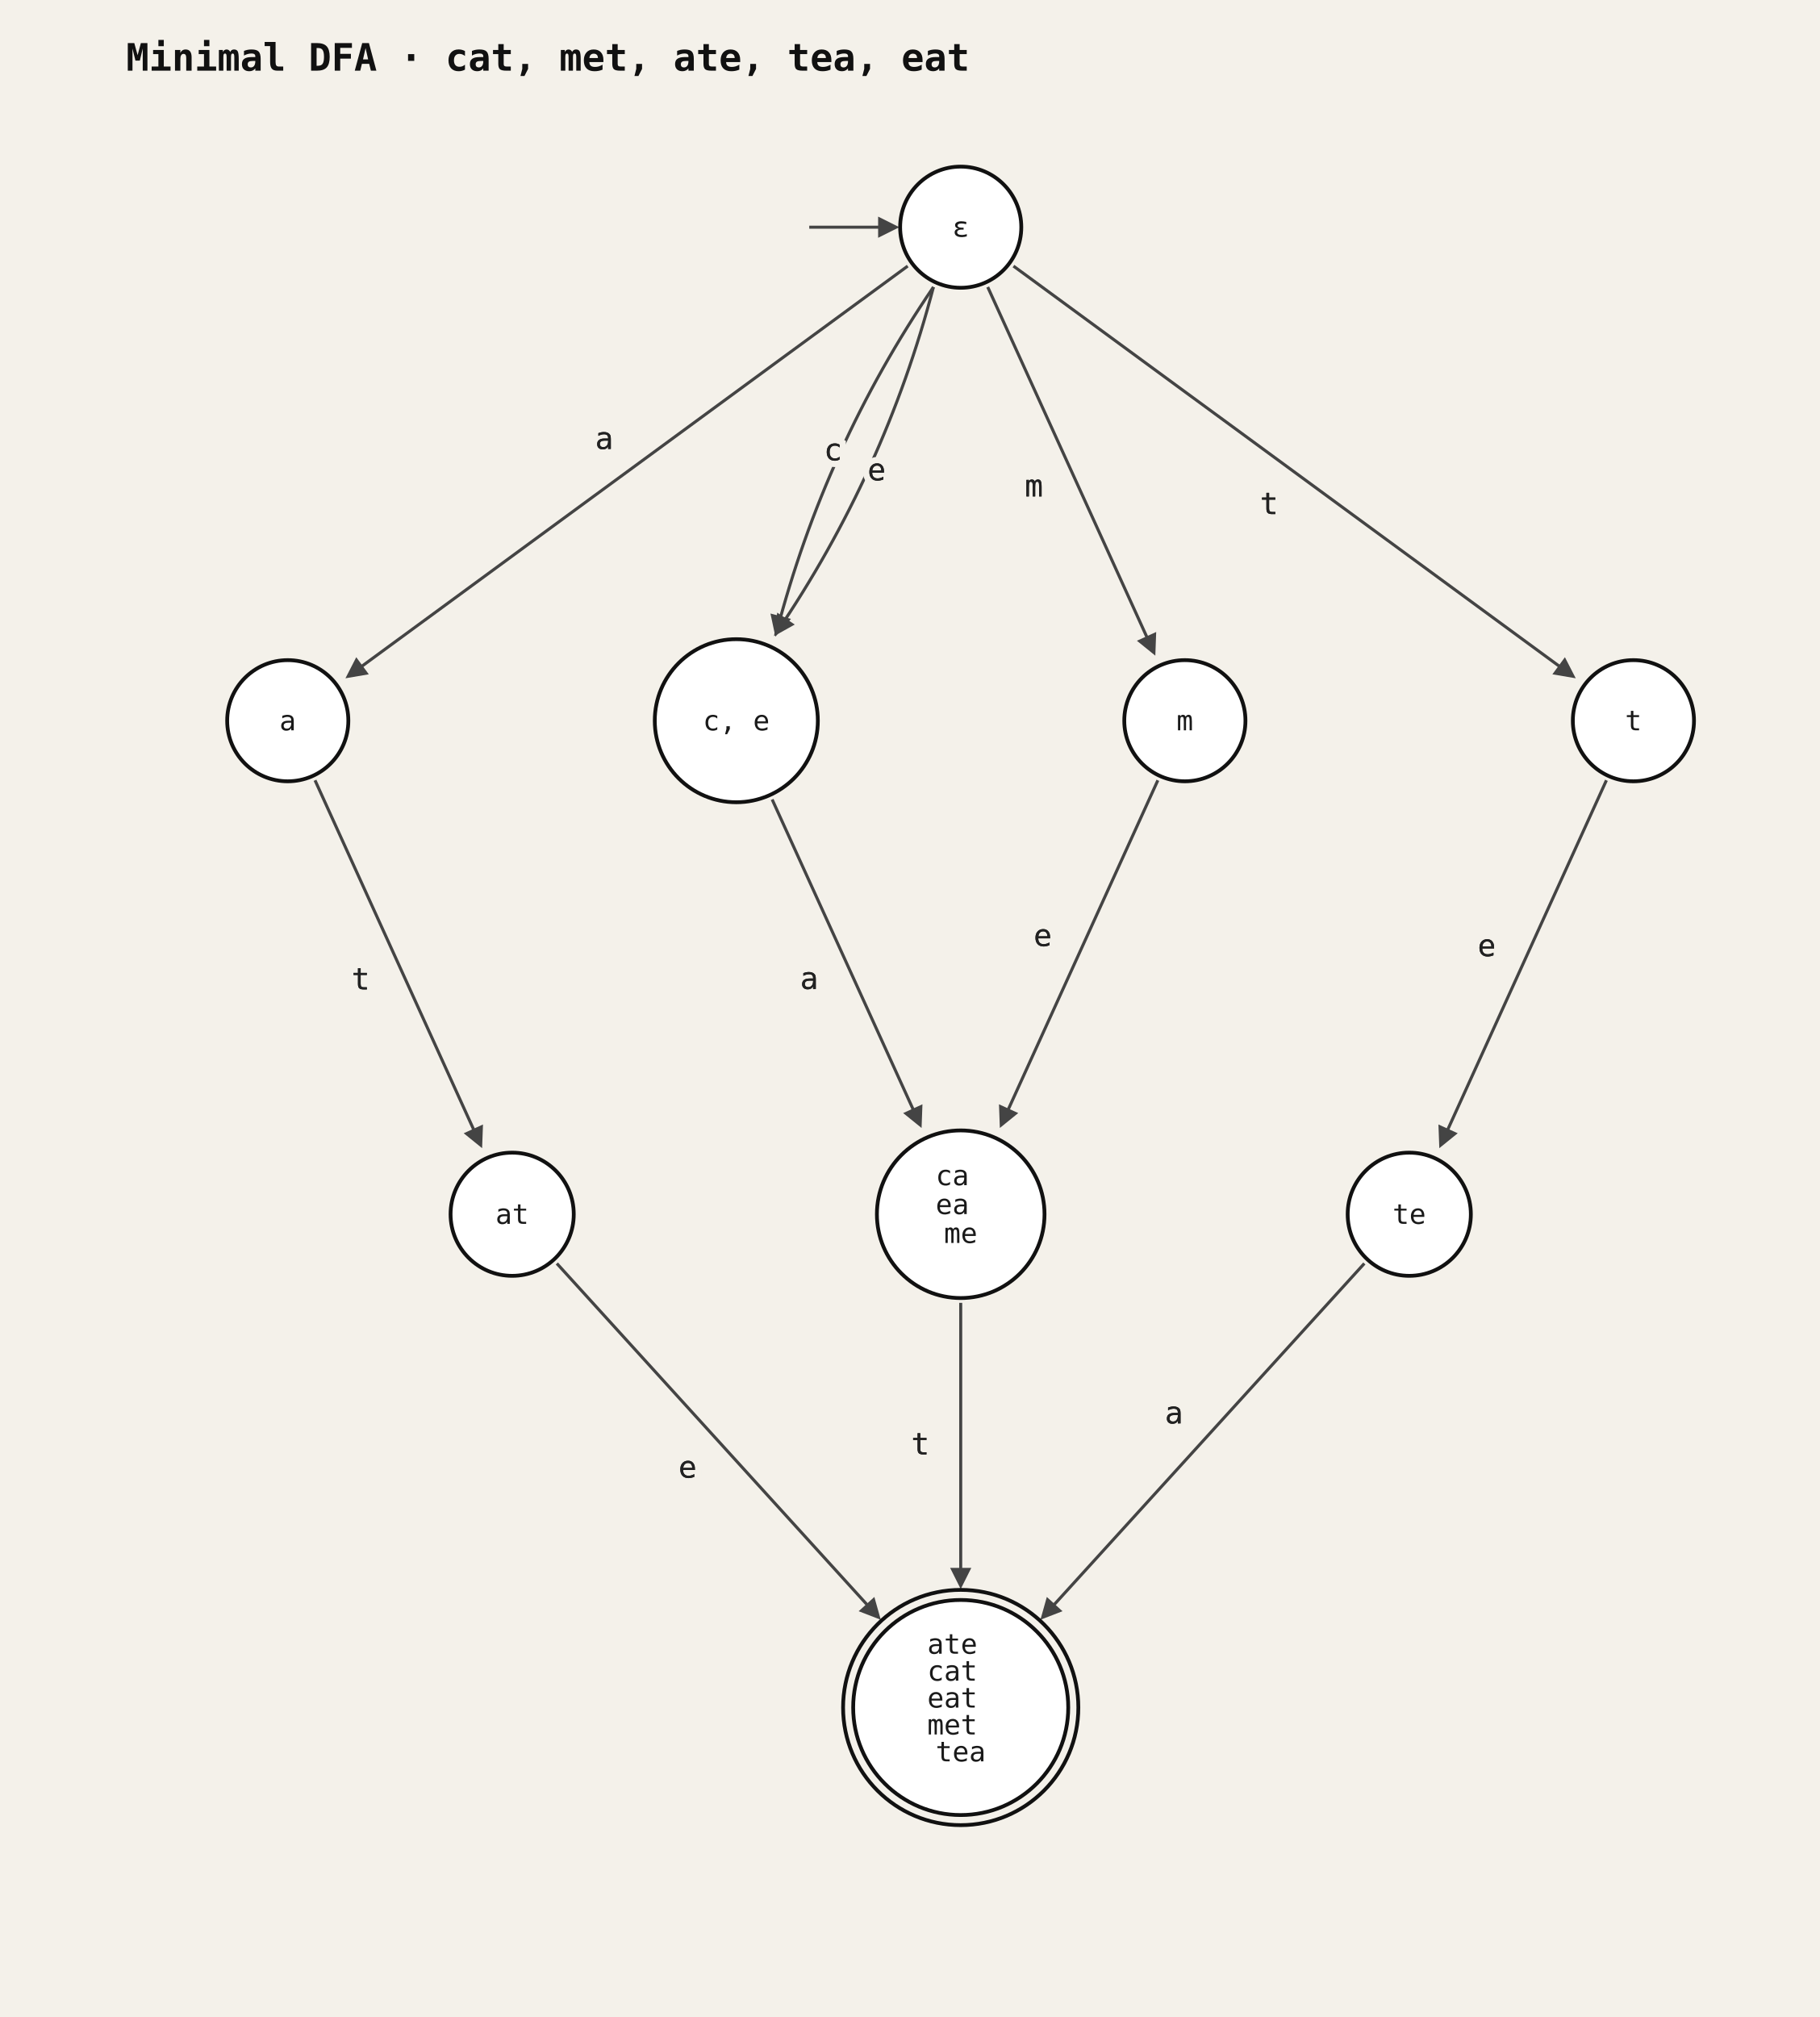
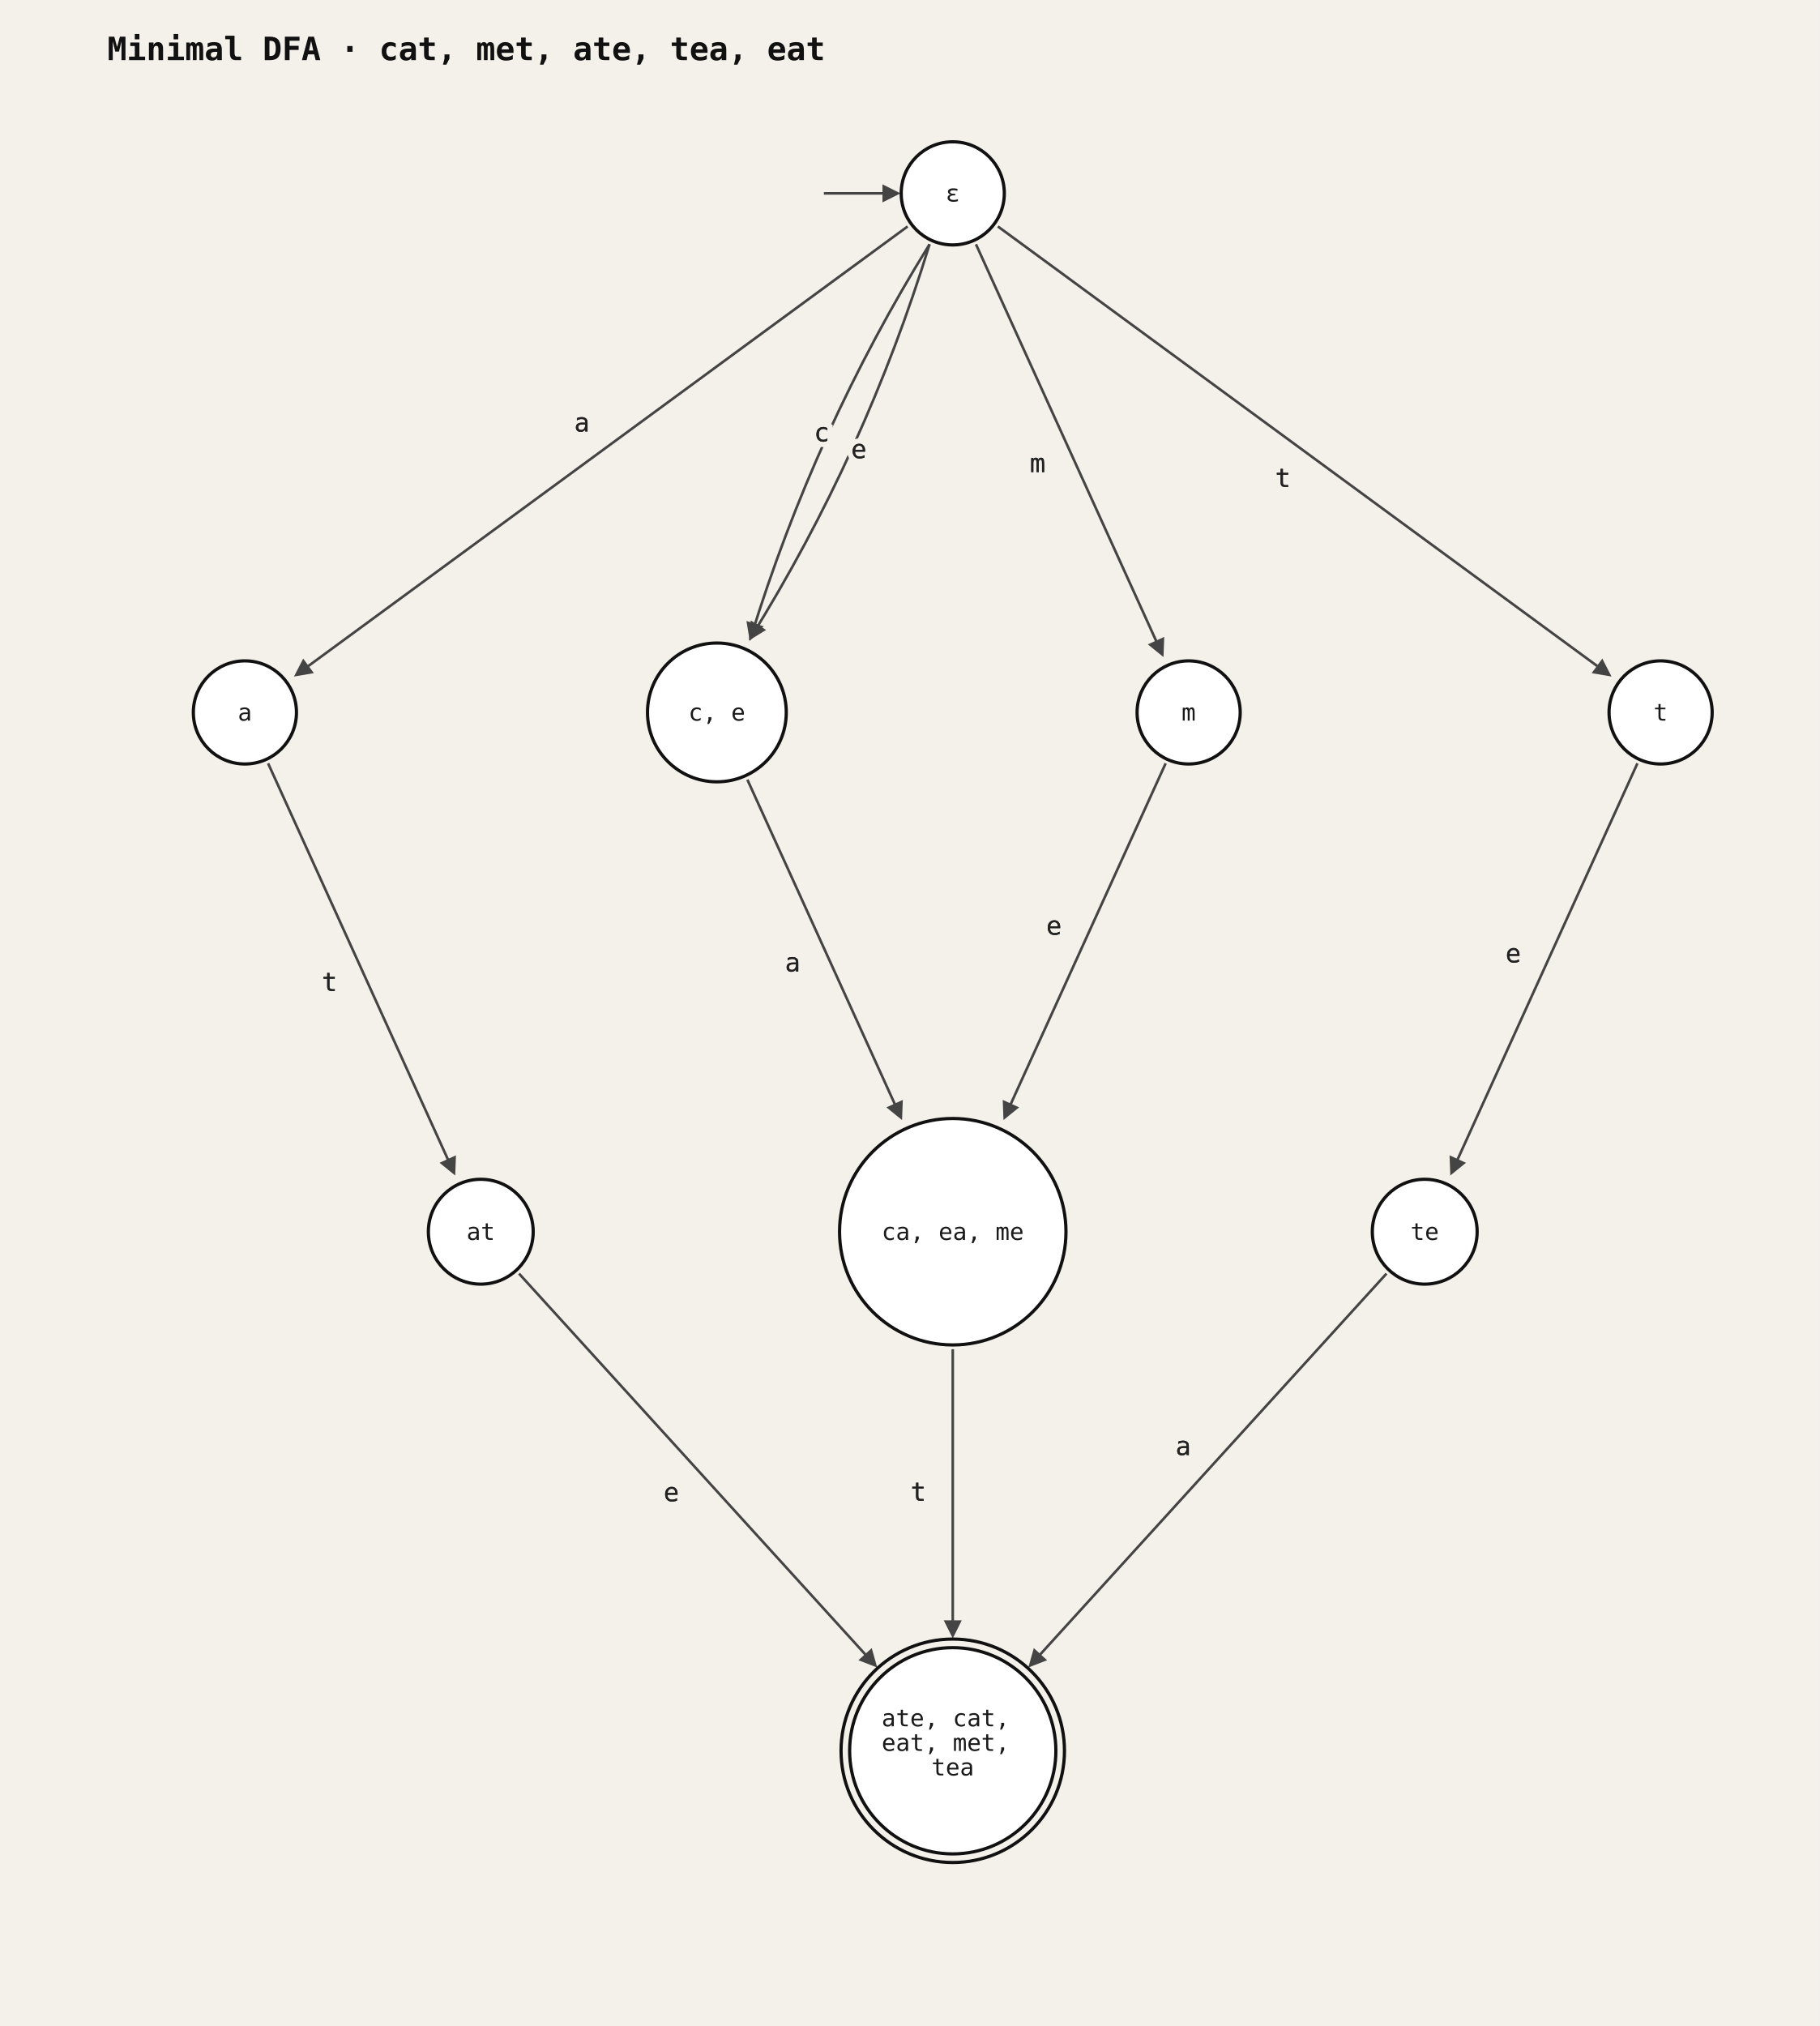
- <svg xmlns="http://www.w3.org/2000/svg" width="721" height="799" viewBox="0 0 721 799">
+ <svg xmlns="http://www.w3.org/2000/svg" width="847" height="943" viewBox="0 0 847 943">
  <style>text { font-family: ui-monospace, Consolas, monospace; font-size: 13px; fill: #111; }.edge-label { font-size: 12px; fill: #222; }.state-label { font-size: 11px; fill: #1a1a1a; }.title { font-size: 15px; font-weight: 600; fill: #111; }</style>
-   <rect x="0" y="0" width="721" height="799" fill="#f4f1ea" />
+   <rect x="0" y="0" width="847" height="943" fill="#f4f1ea" />
  <text x="50" y="28" class="title">Minimal DFA · cat, met, ate, tea, eat</text>
  <defs>
    <marker id="arrow" viewBox="0 0 10 10" refX="8" refY="5" markerWidth="7" markerHeight="7" orient="auto-start-reverse">
      <path d="M 0 0 L 10 5 L 0 10 z" fill="#444" />
    </marker>
  </defs>
-   <path d="M 359.6 105.4 L 138.2 267.7" fill="none" stroke="#444" stroke-width="1.2" marker-end="url(#arrow)" />
-   <path d="M 369.8 113.7 Q 350.5 187.5 307.6 250.6" fill="none" stroke="#444" stroke-width="1.2" marker-end="url(#arrow)" />
-   <path d="M 369.8 113.7 Q 326.8 176.8 307.6 250.6" fill="none" stroke="#444" stroke-width="1.2" marker-end="url(#arrow)" />
-   <path d="M 391.3 113.7 L 457.0 258.2" fill="none" stroke="#444" stroke-width="1.2" marker-end="url(#arrow)" />
-   <path d="M 401.5 105.4 L 622.9 267.7" fill="none" stroke="#444" stroke-width="1.2" marker-end="url(#arrow)" />
-   <path d="M 124.8 309.1 L 190.3 453.3" fill="none" stroke="#444" stroke-width="1.2" marker-end="url(#arrow)" />
-   <path d="M 305.9 316.7 L 364.4 445.3" fill="none" stroke="#444" stroke-width="1.2" marker-end="url(#arrow)" />
-   <path d="M 458.7 309.1 L 396.8 445.3" fill="none" stroke="#444" stroke-width="1.2" marker-end="url(#arrow)" />
-   <path d="M 636.4 309.1 L 570.9 453.3" fill="none" stroke="#444" stroke-width="1.2" marker-end="url(#arrow)" />
-   <path d="M 220.6 500.5 L 347.8 640.4" fill="none" stroke="#444" stroke-width="1.2" marker-end="url(#arrow)" />
-   <path d="M 380.6 516.1 L 380.6 627.8" fill="none" stroke="#444" stroke-width="1.2" marker-end="url(#arrow)" />
-   <path d="M 540.5 500.5 L 413.3 640.4" fill="none" stroke="#444" stroke-width="1.2" marker-end="url(#arrow)" />
-   <line x1="320.6" y1="90.0" x2="354.6" y2="90.0" stroke="#444" stroke-width="1.2" marker-end="url(#arrow)" />
-   <circle cx="380.6" cy="90.0" r="24.0" fill="#ffffff" stroke="#111" stroke-width="1.5" />
-   <text x="380.6" y="90.0" text-anchor="middle" dominant-baseline="central" class="state-label" font-size="10px">ε</text>
-   <circle cx="114.0" cy="285.5" r="24.0" fill="#ffffff" stroke="#111" stroke-width="1.5" />
-   <text x="114.0" y="285.5" text-anchor="middle" dominant-baseline="central" class="state-label" font-size="10px">a</text>
-   <circle cx="291.7" cy="285.5" r="32.3" fill="#ffffff" stroke="#111" stroke-width="1.5" />
-   <text x="291.7" y="285.5" text-anchor="middle" dominant-baseline="central" class="state-label" font-size="10px">c, e</text>
-   <circle cx="469.4" cy="285.5" r="24.0" fill="#ffffff" stroke="#111" stroke-width="1.5" />
-   <text x="469.4" y="285.5" text-anchor="middle" dominant-baseline="central" class="state-label" font-size="10px">m</text>
-   <circle cx="647.1" cy="285.5" r="24.0" fill="#ffffff" stroke="#111" stroke-width="1.5" />
-   <text x="647.1" y="285.5" text-anchor="middle" dominant-baseline="central" class="state-label" font-size="10px">t</text>
-   <circle cx="202.9" cy="481.0" r="24.4" fill="#ffffff" stroke="#111" stroke-width="1.5" />
-   <text x="202.9" y="481.0" text-anchor="middle" dominant-baseline="central" class="state-label" font-size="10px">at</text>
-   <circle cx="380.6" cy="481.0" r="33.2" fill="#ffffff" stroke="#111" stroke-width="1.5" />
-   <text x="380.6" y="469.5" text-anchor="middle" class="state-label" font-size="8px">
-     <tspan x="380.6" dy="0">ca</tspan>
-     <tspan x="380.6" dy="11.44">ea</tspan>
-     <tspan x="380.6" dy="11.44">me</tspan>
+   <path d="M 422.5 105.4 L 138.2 313.9" fill="none" stroke="#444" stroke-width="1.2" marker-end="url(#arrow)" />
+   <path d="M 432.7 113.7 Q 403.0 210.6 349.5 296.7" fill="none" stroke="#444" stroke-width="1.2" marker-end="url(#arrow)" />
+   <path d="M 432.7 113.7 Q 379.3 199.8 349.5 296.7" fill="none" stroke="#444" stroke-width="1.2" marker-end="url(#arrow)" />
+   <path d="M 454.3 113.7 L 540.9 304.3" fill="none" stroke="#444" stroke-width="1.2" marker-end="url(#arrow)" />
+   <path d="M 464.5 105.4 L 748.8 313.9" fill="none" stroke="#444" stroke-width="1.2" marker-end="url(#arrow)" />
+   <path d="M 124.8 355.3 L 211.2 545.6" fill="none" stroke="#444" stroke-width="1.2" marker-end="url(#arrow)" />
+   <path d="M 347.9 362.9 L 419.2 519.8" fill="none" stroke="#444" stroke-width="1.2" marker-end="url(#arrow)" />
+   <path d="M 542.6 355.3 L 467.8 519.8" fill="none" stroke="#444" stroke-width="1.2" marker-end="url(#arrow)" />
+   <path d="M 762.2 355.3 L 675.8 545.6" fill="none" stroke="#444" stroke-width="1.2" marker-end="url(#arrow)" />
+   <path d="M 241.6 592.8 L 407.2 774.9" fill="none" stroke="#444" stroke-width="1.2" marker-end="url(#arrow)" />
+   <path d="M 443.5 628.0 L 443.5 760.9" fill="none" stroke="#444" stroke-width="1.2" marker-end="url(#arrow)" />
+   <path d="M 645.4 592.8 L 479.8 774.9" fill="none" stroke="#444" stroke-width="1.2" marker-end="url(#arrow)" />
+   <line x1="383.5" y1="90.0" x2="417.5" y2="90.0" stroke="#444" stroke-width="1.2" marker-end="url(#arrow)" />
+   <circle cx="443.5" cy="90.0" r="24.0" fill="#ffffff" stroke="#111" stroke-width="1.5" />
+   <text x="443.5" y="90.0" text-anchor="middle" dominant-baseline="central" class="state-label" font-size="10px">ε</text>
+   <circle cx="114.0" cy="331.6" r="24.0" fill="#ffffff" stroke="#111" stroke-width="1.5" />
+   <text x="114.0" y="331.6" text-anchor="middle" dominant-baseline="central" class="state-label" font-size="10px">a</text>
+   <circle cx="333.7" cy="331.6" r="32.3" fill="#ffffff" stroke="#111" stroke-width="1.5" />
+   <text x="333.7" y="331.6" text-anchor="middle" dominant-baseline="central" class="state-label" font-size="10px">c, e</text>
+   <circle cx="553.3" cy="331.6" r="24.0" fill="#ffffff" stroke="#111" stroke-width="1.5" />
+   <text x="553.3" y="331.6" text-anchor="middle" dominant-baseline="central" class="state-label" font-size="10px">m</text>
+   <circle cx="773.0" cy="331.6" r="24.0" fill="#ffffff" stroke="#111" stroke-width="1.5" />
+   <text x="773.0" y="331.6" text-anchor="middle" dominant-baseline="central" class="state-label" font-size="10px">t</text>
+   <circle cx="223.8" cy="573.3" r="24.4" fill="#ffffff" stroke="#111" stroke-width="1.5" />
+   <text x="223.8" y="573.3" text-anchor="middle" dominant-baseline="central" class="state-label" font-size="10px">at</text>
+   <circle cx="443.5" cy="573.3" r="52.7" fill="#ffffff" stroke="#111" stroke-width="1.5" />
+   <text x="443.5" y="573.3" text-anchor="middle" dominant-baseline="central" class="state-label" font-size="9px">ca, ea, me</text>
+   <circle cx="663.2" cy="573.3" r="24.4" fill="#ffffff" stroke="#111" stroke-width="1.5" />
+   <text x="663.2" y="573.3" text-anchor="middle" dominant-baseline="central" class="state-label" font-size="10px">te</text>
+   <circle cx="443.5" cy="814.9" r="52.0" fill="none" stroke="#111" stroke-width="1.5" />
+   <circle cx="443.5" cy="814.9" r="48.0" fill="#ffffff" stroke="#111" stroke-width="1.5" />
+   <text x="443.5" y="803.5" text-anchor="middle" class="state-label" font-size="8px">
+     <tspan x="443.5" dy="0">ate, cat,</tspan>
+     <tspan x="443.5" dy="11.44">eat, met,</tspan>
+     <tspan x="443.5" dy="11.44">tea</tspan>
  </text>
-   <circle cx="558.3" cy="481.0" r="24.4" fill="#ffffff" stroke="#111" stroke-width="1.5" />
-   <text x="558.3" y="481.0" text-anchor="middle" dominant-baseline="central" class="state-label" font-size="10px">te</text>
-   <circle cx="380.6" cy="676.4" r="46.6" fill="none" stroke="#111" stroke-width="1.5" />
-   <circle cx="380.6" cy="676.4" r="42.6" fill="#ffffff" stroke="#111" stroke-width="1.5" />
-   <text x="380.6" y="655.1" text-anchor="middle" class="state-label" font-size="7px">
-     <tspan x="380.6" dy="0">ate</tspan>
-     <tspan x="380.6" dy="10.66">cat</tspan>
-     <tspan x="380.6" dy="10.66">eat</tspan>
-     <tspan x="380.6" dy="10.66">met</tspan>
-     <tspan x="380.6" dy="10.66">tea</tspan>
-   </text>
-   <text x="239.4" y="173.7" text-anchor="middle" dominant-baseline="central" class="edge-label" stroke="#f4f1ea" stroke-width="5" paint-order="stroke">a</text>
-   <text x="239.4" y="173.7" text-anchor="middle" dominant-baseline="central" class="edge-label">a</text>
-   <text x="330.0" y="178.2" text-anchor="middle" dominant-baseline="central" class="edge-label" stroke="#f4f1ea" stroke-width="5" paint-order="stroke">c</text>
-   <text x="330.0" y="178.2" text-anchor="middle" dominant-baseline="central" class="edge-label">c</text>
-   <text x="347.3" y="186.1" text-anchor="middle" dominant-baseline="central" class="edge-label" stroke="#f4f1ea" stroke-width="5" paint-order="stroke">e</text>
-   <text x="347.3" y="186.1" text-anchor="middle" dominant-baseline="central" class="edge-label">e</text>
-   <text x="409.6" y="192.5" text-anchor="middle" dominant-baseline="central" class="edge-label" stroke="#f4f1ea" stroke-width="5" paint-order="stroke">m</text>
-   <text x="409.6" y="192.5" text-anchor="middle" dominant-baseline="central" class="edge-label">m</text>
-   <text x="502.8" y="199.5" text-anchor="middle" dominant-baseline="central" class="edge-label" stroke="#f4f1ea" stroke-width="5" paint-order="stroke">t</text>
-   <text x="502.8" y="199.5" text-anchor="middle" dominant-baseline="central" class="edge-label">t</text>
-   <text x="142.9" y="387.8" text-anchor="middle" dominant-baseline="central" class="edge-label" stroke="#f4f1ea" stroke-width="5" paint-order="stroke">t</text>
-   <text x="142.9" y="387.8" text-anchor="middle" dominant-baseline="central" class="edge-label">t</text>
-   <text x="320.6" y="387.6" text-anchor="middle" dominant-baseline="central" class="edge-label" stroke="#f4f1ea" stroke-width="5" paint-order="stroke">a</text>
-   <text x="320.6" y="387.6" text-anchor="middle" dominant-baseline="central" class="edge-label">a</text>
-   <text x="413.1" y="370.6" text-anchor="middle" dominant-baseline="central" class="edge-label" stroke="#f4f1ea" stroke-width="5" paint-order="stroke">e</text>
-   <text x="413.1" y="370.6" text-anchor="middle" dominant-baseline="central" class="edge-label">e</text>
-   <text x="589.0" y="374.6" text-anchor="middle" dominant-baseline="central" class="edge-label" stroke="#f4f1ea" stroke-width="5" paint-order="stroke">e</text>
-   <text x="589.0" y="374.6" text-anchor="middle" dominant-baseline="central" class="edge-label">e</text>
-   <text x="272.4" y="581.2" text-anchor="middle" dominant-baseline="central" class="edge-label" stroke="#f4f1ea" stroke-width="5" paint-order="stroke">e</text>
-   <text x="272.4" y="581.2" text-anchor="middle" dominant-baseline="central" class="edge-label">e</text>
-   <text x="364.6" y="572.0" text-anchor="middle" dominant-baseline="central" class="edge-label" stroke="#f4f1ea" stroke-width="5" paint-order="stroke">t</text>
-   <text x="364.6" y="572.0" text-anchor="middle" dominant-baseline="central" class="edge-label">t</text>
-   <text x="465.1" y="559.7" text-anchor="middle" dominant-baseline="central" class="edge-label" stroke="#f4f1ea" stroke-width="5" paint-order="stroke">a</text>
-   <text x="465.1" y="559.7" text-anchor="middle" dominant-baseline="central" class="edge-label">a</text>
+   <text x="270.9" y="196.7" text-anchor="middle" dominant-baseline="central" class="edge-label" stroke="#f4f1ea" stroke-width="5" paint-order="stroke">a</text>
+   <text x="270.9" y="196.7" text-anchor="middle" dominant-baseline="central" class="edge-label">a</text>
+   <text x="382.5" y="201.3" text-anchor="middle" dominant-baseline="central" class="edge-label" stroke="#f4f1ea" stroke-width="5" paint-order="stroke">c</text>
+   <text x="382.5" y="201.3" text-anchor="middle" dominant-baseline="central" class="edge-label">c</text>
+   <text x="399.8" y="209.1" text-anchor="middle" dominant-baseline="central" class="edge-label" stroke="#f4f1ea" stroke-width="5" paint-order="stroke">e</text>
+   <text x="399.8" y="209.1" text-anchor="middle" dominant-baseline="central" class="edge-label">e</text>
+   <text x="483.0" y="215.6" text-anchor="middle" dominant-baseline="central" class="edge-label" stroke="#f4f1ea" stroke-width="5" paint-order="stroke">m</text>
+   <text x="483.0" y="215.6" text-anchor="middle" dominant-baseline="central" class="edge-label">m</text>
+   <text x="597.2" y="222.5" text-anchor="middle" dominant-baseline="central" class="edge-label" stroke="#f4f1ea" stroke-width="5" paint-order="stroke">t</text>
+   <text x="597.2" y="222.5" text-anchor="middle" dominant-baseline="central" class="edge-label">t</text>
+   <text x="153.4" y="457.1" text-anchor="middle" dominant-baseline="central" class="edge-label" stroke="#f4f1ea" stroke-width="5" paint-order="stroke">t</text>
+   <text x="153.4" y="457.1" text-anchor="middle" dominant-baseline="central" class="edge-label">t</text>
+   <text x="369.0" y="448.0" text-anchor="middle" dominant-baseline="central" class="edge-label" stroke="#f4f1ea" stroke-width="5" paint-order="stroke">a</text>
+   <text x="369.0" y="448.0" text-anchor="middle" dominant-baseline="central" class="edge-label">a</text>
+   <text x="490.6" y="430.9" text-anchor="middle" dominant-baseline="central" class="edge-label" stroke="#f4f1ea" stroke-width="5" paint-order="stroke">e</text>
+   <text x="490.6" y="430.9" text-anchor="middle" dominant-baseline="central" class="edge-label">e</text>
+   <text x="704.4" y="443.8" text-anchor="middle" dominant-baseline="central" class="edge-label" stroke="#f4f1ea" stroke-width="5" paint-order="stroke">e</text>
+   <text x="704.4" y="443.8" text-anchor="middle" dominant-baseline="central" class="edge-label">e</text>
+   <text x="312.5" y="694.6" text-anchor="middle" dominant-baseline="central" class="edge-label" stroke="#f4f1ea" stroke-width="5" paint-order="stroke">e</text>
+   <text x="312.5" y="694.6" text-anchor="middle" dominant-baseline="central" class="edge-label">e</text>
+   <text x="427.5" y="694.4" text-anchor="middle" dominant-baseline="central" class="edge-label" stroke="#f4f1ea" stroke-width="5" paint-order="stroke">t</text>
+   <text x="427.5" y="694.4" text-anchor="middle" dominant-baseline="central" class="edge-label">t</text>
+   <text x="550.8" y="673.1" text-anchor="middle" dominant-baseline="central" class="edge-label" stroke="#f4f1ea" stroke-width="5" paint-order="stroke">a</text>
+   <text x="550.8" y="673.1" text-anchor="middle" dominant-baseline="central" class="edge-label">a</text>
</svg>
